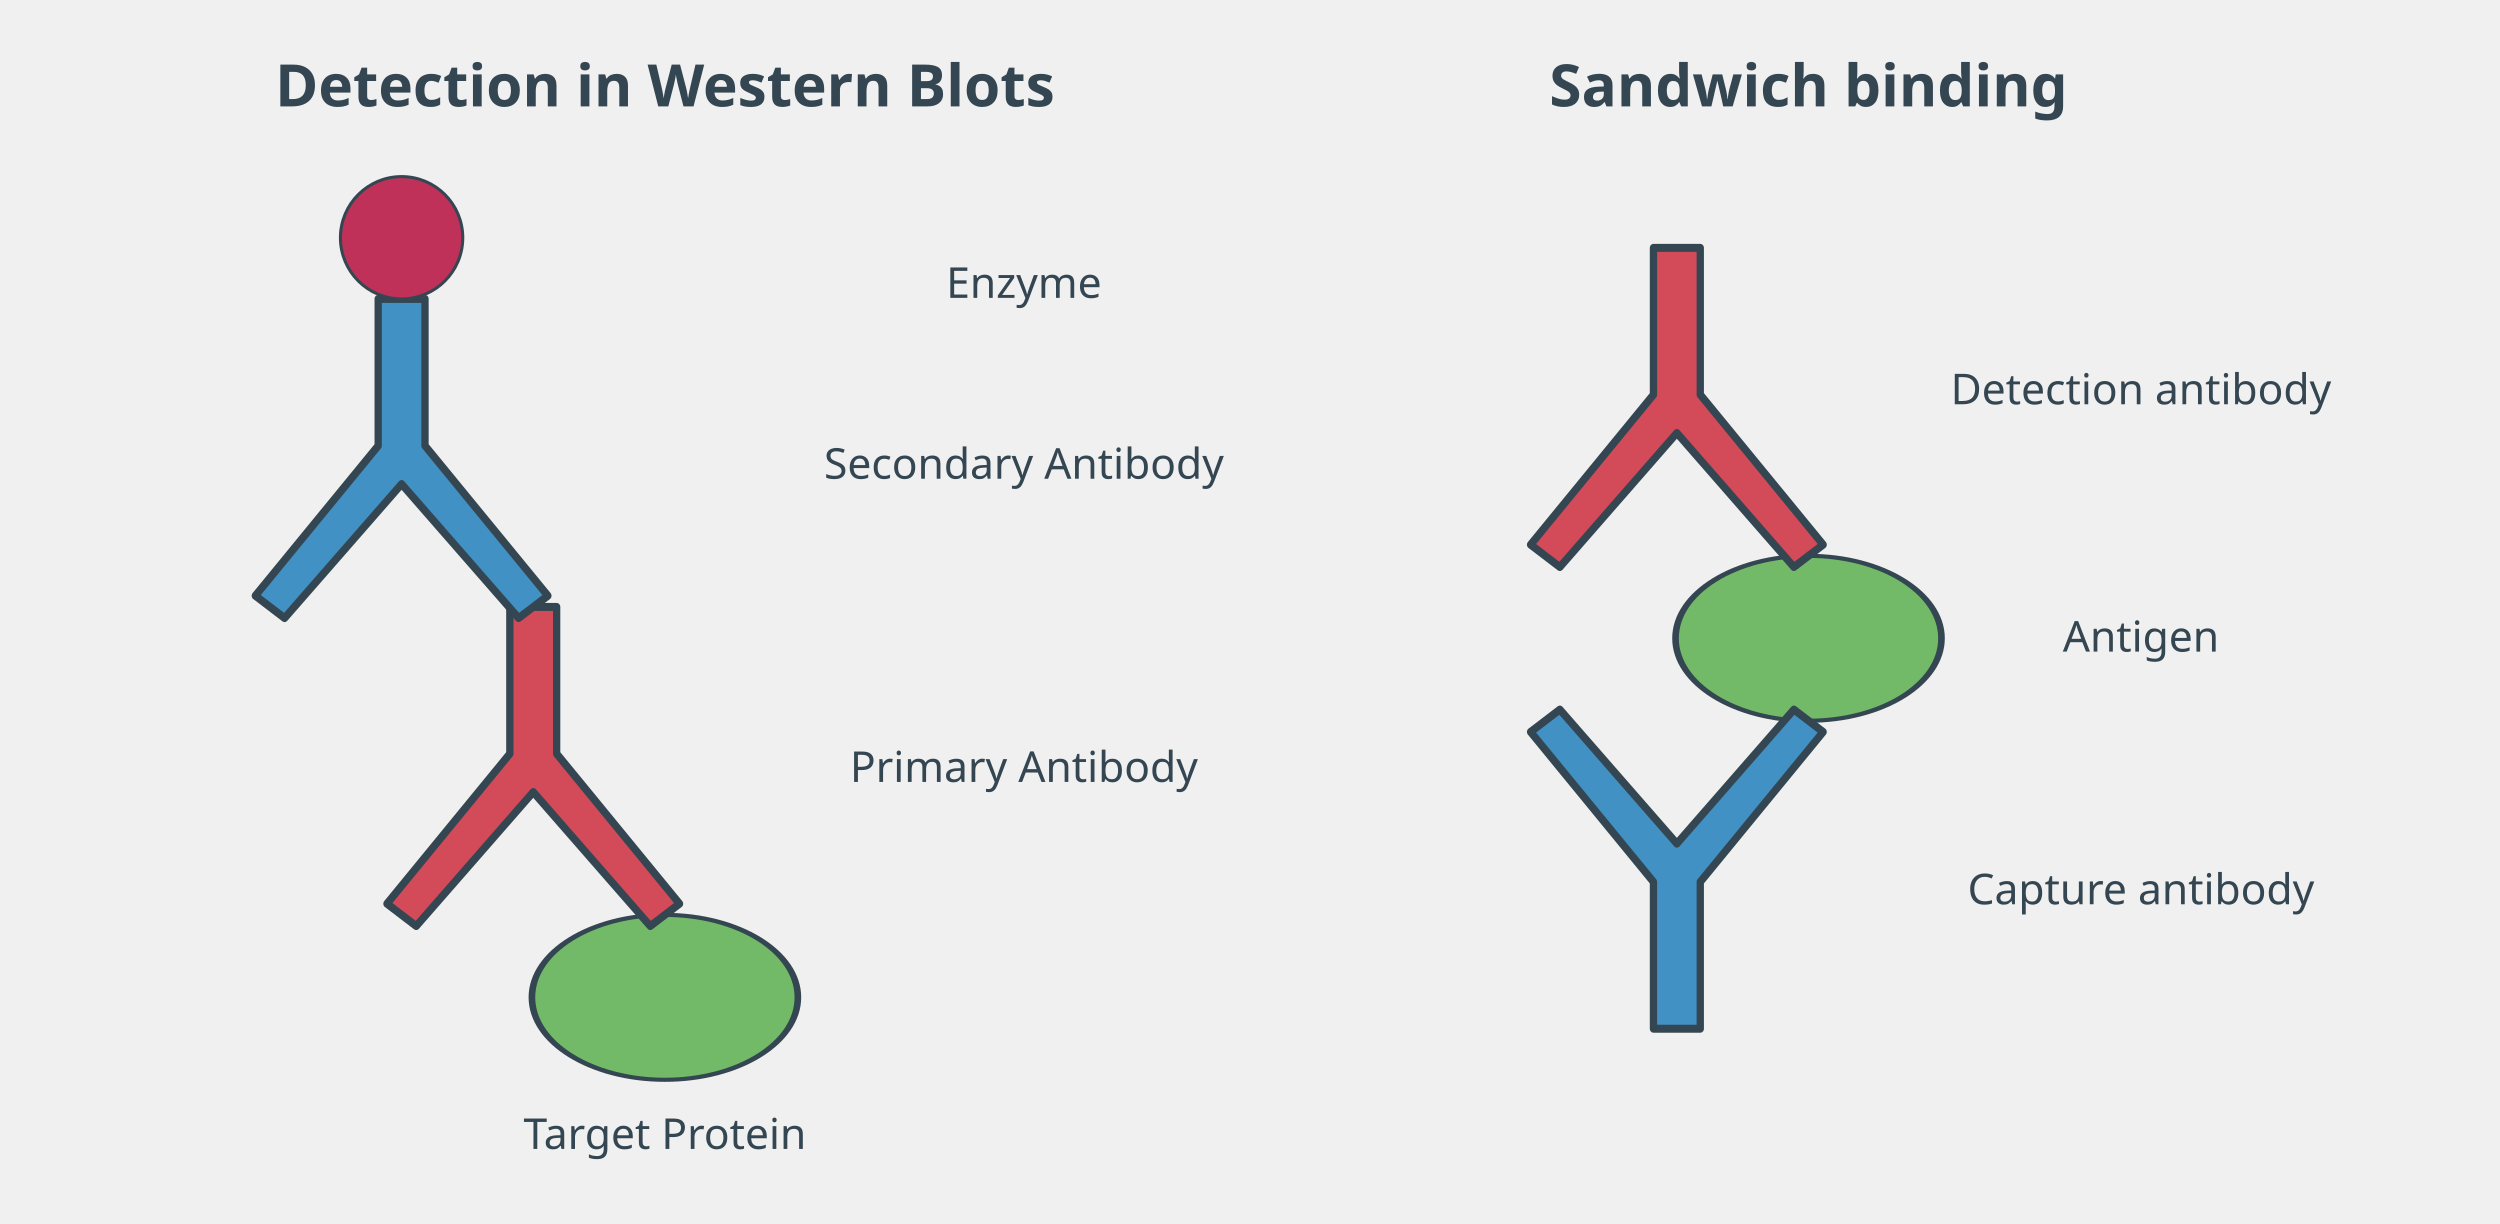
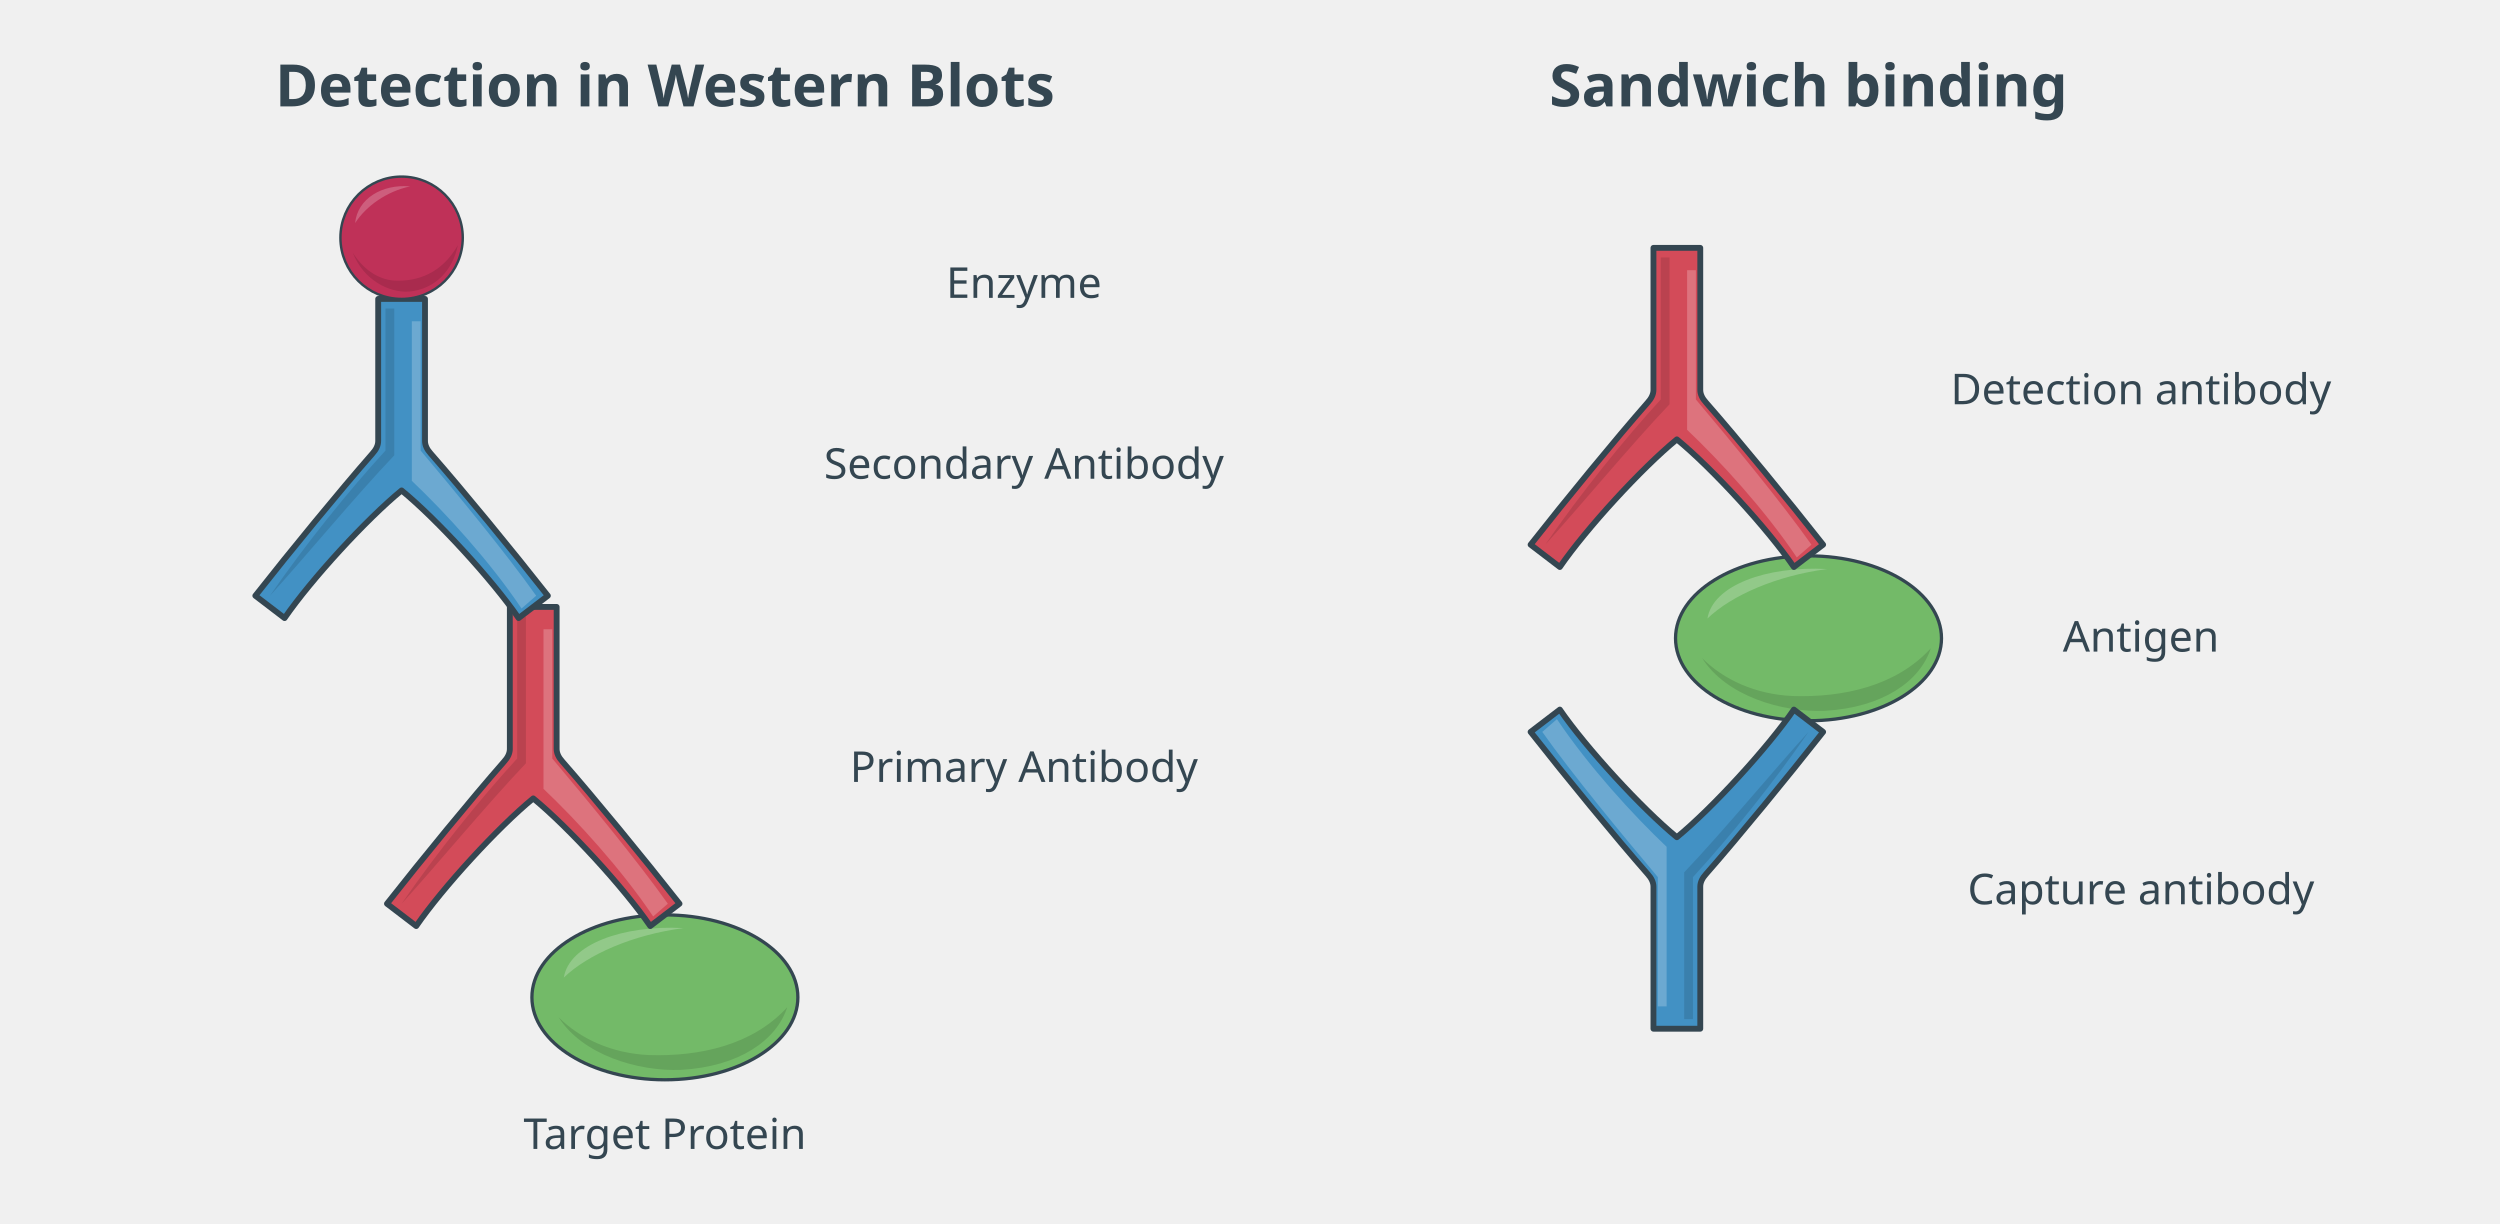
<svg xmlns="http://www.w3.org/2000/svg" width="940" height="460" viewBox="0 0 940 460" role="img" aria-labelledby="title desc">
  <g>
    <g transform="matrix(1.0 0.0 -0.0 1.0 250 375)">
-       <g transform="scale(100 62)" fill="#73ba68" stroke="#344651" stroke-width="0.025" stroke-linejoin="round">
-         <ellipse cx="0" cy="0" rx=".5" ry=".5" />
+       <g fill="#73ba68" stroke="#344651" stroke-width="1.24" stroke-linecap="round" stroke-linejoin="round">
+         <path d="M 0.0,-31.0 C 27.6,-31.0 50.0,-17.112 50.0,0.0 C 50.0,17.112 27.6,31.0 0.0,31.0 C -27.6,31.0 -50.0,17.112 -50.0,0.0 C -50.0,-17.112 -27.6,-31.0 0.0,-31.0 Z" />
+         <path d="M -40.0,7.44 C -31.0,21.7 -10.0,27.9 6.0,27.28 C 28,26.04 42,16.12 46.0,3.72 C 33.0,17.98 13.0,22.32 -6.0,21.7 C -20.0,21.08 -32.0,15.5 -40,7.44 Z" fill="#000000" fill-opacity=".12" stroke="none" />
+         <path d="M -38.0,-7.44 C -36.0,-19.84 -16.0,-27.28 7,-26.04 C -12,-23.56 -29,-16.12 -38.0,-7.44 Z" fill="white" fill-opacity=".22" stroke="none" />
      </g>
    </g>
    <g transform="matrix(1.0 0.0 -0.0 1.0 200.5 288.2)">
      <g transform="matrix(-1.0 1.2246467991473532e-16 -1.2246467991473532e-16 -1.0 0 0)">
-         <g transform="scale(110 120)" fill="#d34b59" stroke="#344651" stroke-width="0.025" stroke-linejoin="round">
-           <path d="M -0.5 -0.43 L -0.40 -0.50 L 0 -0.08 L 0.40 -0.50 L 0.5 -0.43 L 0.08 0.04 L 0.08 0.50 L -0.08 0.50 L -0.08 0.04 Z" />
+         <g fill="#d34b59" stroke="#344651" stroke-width="2.2" stroke-linecap="round" stroke-linejoin="round">
+           <path d="M -55.0,-51.6 L -44.0,-60.0 C -34.1,-45.6 -13.2,-22.8 0.0,-12.0 C 13.2,-22.8 34.1,-45.6 44.0,-60.0 L 55.0,-51.6 C 41.8,-34.8 23.1,-12.0 11.0,1.8 Q 8.8,4.2 8.8,6.6 L 8.8,60.0 L -8.8,60.0 L -8.8,6.6 Q -8.8,4.2 -11.0,1.8 C -23.1,-12 -41.8,-34.8 -55,-51.6 Z" />
+           <path d="M 49.5,-51.6 C 36.3,-32.4 19.8,-12.0 6.05,3.0 L 6.05,56.4 L 2.75,56.4 L 2.75,1.2 C 17.6,-14.4 37.4,-38.4 49.5,-51.6 Z" fill="#000000" fill-opacity=".12" stroke="none" />
+           <path d="M -50.6,-51.6 L -45.1,-56.4 C -33,-38.4 -16.5,-20.4 -3.85,-8.4 L -3.85,51.6 L -7.15,51.6 L -7.15,3.0 C -19.8,-12.0 -39.6,-36.0 -50.6,-51.6 Z" fill="white" fill-opacity=".22" stroke="none" />
        </g>
      </g>
    </g>
    <g transform="matrix(1.0 0.0 -0.0 1.0 151.0 172.4)">
      <g transform="matrix(-1.0 1.2246467991473532e-16 -1.2246467991473532e-16 -1.0 0 0)">
-         <g transform="scale(110 120)" fill="#4291c4" stroke="#344651" stroke-width="0.025" stroke-linejoin="round">
-           <path d="M -0.5 -0.43 L -0.40 -0.50 L 0 -0.08 L 0.40 -0.50 L 0.5 -0.43 L 0.08 0.04 L 0.08 0.50 L -0.08 0.50 L -0.08 0.04 Z" />
+         <g fill="#4291c4" stroke="#344651" stroke-width="2.2" stroke-linecap="round" stroke-linejoin="round">
+           <path d="M -55.0,-51.6 L -44.0,-60.0 C -34.1,-45.6 -13.2,-22.8 0.0,-12.0 C 13.2,-22.8 34.1,-45.6 44.0,-60.0 L 55.0,-51.6 C 41.8,-34.8 23.1,-12.0 11.0,1.8 Q 8.8,4.2 8.8,6.6 L 8.8,60.0 L -8.8,60.0 L -8.8,6.6 Q -8.8,4.2 -11.0,1.8 C -23.1,-12 -41.8,-34.8 -55,-51.6 Z" />
+           <path d="M 49.5,-51.6 C 36.3,-32.4 19.8,-12.0 6.05,3.0 L 6.05,56.4 L 2.75,56.4 L 2.75,1.2 C 17.6,-14.4 37.4,-38.4 49.5,-51.6 Z" fill="#000000" fill-opacity=".12" stroke="none" />
+           <path d="M -50.6,-51.6 L -45.1,-56.4 C -33,-38.4 -16.5,-20.4 -3.85,-8.4 L -3.85,51.6 L -7.15,51.6 L -7.15,3.0 C -19.8,-12.0 -39.6,-36.0 -50.6,-51.6 Z" fill="white" fill-opacity=".22" stroke="none" />
        </g>
      </g>
    </g>
    <g transform="matrix(1.0 0.0 -0.0 1.0 151.0 89.4)">
      <g transform="matrix(1.0 0.0 -0.0 1.0 0 0)">
-         <g transform="scale(46 46)" fill="#bf3158" stroke="#344651" stroke-width="0.025" stroke-linejoin="round">
-           <ellipse cx="0" cy="0" rx=".5" ry=".5" />
+         <g fill="#bf3158" stroke="#344651" stroke-width="0.92" stroke-linecap="round" stroke-linejoin="round">
+           <path d="M 0.0,-23.0 C 12.696,-23.0 23.0,-12.696 23.0,0.0 C 23.0,12.696 12.696,23.0 0.0,23.0 C -12.696,23.0 -23.0,12.696 -23.0,0.0 C -23.0,-12.696 -12.696,-23.0 0.0,-23 Z" />
+           <path d="M -18.4,5.52 C -14.26,16.1 -4.6,20.7 2.76,20.24 C 12.88,19.32 19.32,11.96 21.16,2.76 C 15.18,13.34 5.98,16.56 -2.76,16.1 C -9.2,15.64 -14.72,11.5 -18.4,5.52 Z" fill="#000000" fill-opacity=".12" stroke="none" />
+           <path d="M -17.48,-5.52 C -16.56,-14.72 -7.36,-20.24 3.22,-19.32 C -5.52,-17.48 -13.34,-11.96 -17.48,-5.52 Z" fill="white" fill-opacity=".22" stroke="none" />
        </g>
      </g>
    </g>
  </g>
  <g>
    <g transform="matrix(1.0 0.0 -0.0 1.0 680 240)">
-       <g transform="scale(100 62)" fill="#73ba68" stroke="#344651" stroke-width="0.025" stroke-linejoin="round">
-         <ellipse cx="0" cy="0" rx=".5" ry=".5" />
+       <g fill="#73ba68" stroke="#344651" stroke-width="1.24" stroke-linecap="round" stroke-linejoin="round">
+         <path d="M 0.0,-31.0 C 27.6,-31.0 50.0,-17.112 50.0,0.0 C 50.0,17.112 27.6,31.0 0.0,31.0 C -27.6,31.0 -50.0,17.112 -50.0,0.0 C -50.0,-17.112 -27.6,-31.0 0.0,-31.0 Z" />
+         <path d="M -40.0,7.44 C -31.0,21.7 -10.0,27.9 6.0,27.28 C 28,26.04 42,16.12 46.0,3.72 C 33.0,17.98 13.0,22.32 -6.0,21.7 C -20.0,21.08 -32.0,15.5 -40,7.44 Z" fill="#000000" fill-opacity=".12" stroke="none" />
+         <path d="M -38.0,-7.44 C -36.0,-19.84 -16.0,-27.28 7,-26.04 C -12,-23.56 -29,-16.12 -38.0,-7.44 Z" fill="white" fill-opacity=".22" stroke="none" />
      </g>
    </g>
    <g transform="matrix(1.0 0.0 -0.0 1.0 630.5 326.8)">
      <g transform="matrix(1.0 0.0 -0.0 1.0 0 0)">
-         <g transform="scale(110 120)" fill="#4291c4" stroke="#344651" stroke-width="0.025" stroke-linejoin="round">
-           <path d="M -0.5 -0.43 L -0.40 -0.50 L 0 -0.08 L 0.40 -0.50 L 0.5 -0.43 L 0.08 0.04 L 0.08 0.50 L -0.08 0.50 L -0.08 0.04 Z" />
+         <g fill="#4291c4" stroke="#344651" stroke-width="2.2" stroke-linecap="round" stroke-linejoin="round">
+           <path d="M -55.0,-51.6 L -44.0,-60.0 C -34.1,-45.6 -13.2,-22.8 0.0,-12.0 C 13.2,-22.8 34.1,-45.6 44.0,-60.0 L 55.0,-51.6 C 41.8,-34.8 23.1,-12.0 11.0,1.8 Q 8.8,4.2 8.8,6.6 L 8.8,60.0 L -8.8,60.0 L -8.8,6.6 Q -8.8,4.2 -11.0,1.8 C -23.1,-12 -41.8,-34.8 -55,-51.6 Z" />
+           <path d="M 49.5,-51.6 C 36.3,-32.4 19.8,-12.0 6.05,3.0 L 6.05,56.4 L 2.75,56.4 L 2.75,1.2 C 17.6,-14.4 37.4,-38.4 49.5,-51.6 Z" fill="#000000" fill-opacity=".12" stroke="none" />
+           <path d="M -50.6,-51.6 L -45.1,-56.4 C -33,-38.4 -16.5,-20.4 -3.85,-8.4 L -3.85,51.6 L -7.15,51.6 L -7.15,3.0 C -19.8,-12.0 -39.6,-36.0 -50.6,-51.6 Z" fill="white" fill-opacity=".22" stroke="none" />
        </g>
      </g>
    </g>
    <g transform="matrix(1.0 0.0 -0.0 1.0 630.5 153.2)">
      <g transform="matrix(-1.0 1.2246467991473532e-16 -1.2246467991473532e-16 -1.0 0 0)">
-         <g transform="scale(110 120)" fill="#d34b59" stroke="#344651" stroke-width="0.025" stroke-linejoin="round">
-           <path d="M -0.5 -0.43 L -0.40 -0.50 L 0 -0.08 L 0.40 -0.50 L 0.5 -0.43 L 0.08 0.04 L 0.08 0.50 L -0.08 0.50 L -0.08 0.04 Z" />
+         <g fill="#d34b59" stroke="#344651" stroke-width="2.2" stroke-linecap="round" stroke-linejoin="round">
+           <path d="M -55.0,-51.6 L -44.0,-60.0 C -34.1,-45.6 -13.2,-22.8 0.0,-12.0 C 13.2,-22.8 34.1,-45.6 44.0,-60.0 L 55.0,-51.6 C 41.8,-34.8 23.1,-12.0 11.0,1.8 Q 8.8,4.2 8.8,6.6 L 8.8,60.0 L -8.8,60.0 L -8.8,6.6 Q -8.8,4.2 -11.0,1.8 C -23.1,-12 -41.8,-34.8 -55,-51.6 Z" />
+           <path d="M 49.5,-51.6 C 36.3,-32.4 19.8,-12.0 6.05,3.0 L 6.05,56.4 L 2.75,56.4 L 2.75,1.2 C 17.6,-14.4 37.4,-38.4 49.5,-51.6 Z" fill="#000000" fill-opacity=".12" stroke="none" />
+           <path d="M -50.6,-51.6 L -45.1,-56.4 C -33,-38.4 -16.5,-20.4 -3.85,-8.4 L -3.85,51.6 L -7.15,51.6 L -7.15,3.0 C -19.8,-12.0 -39.6,-36.0 -50.6,-51.6 Z" fill="white" fill-opacity=".22" stroke="none" />
        </g>
      </g>
    </g>
  </g>
  <text x="250" y="40" font-size="22" fill="#344651" text-anchor="middle" font-family="Atkinson Hyperlegible Next" font-weight="bold" font-style="normal" xml:space="preserve">Detection in Western Blots</text>
  <text x="680" y="40" font-size="22" fill="#344651" text-anchor="middle" font-family="Atkinson Hyperlegible Next" font-weight="bold" font-style="normal" xml:space="preserve">Sandwich binding</text>
  <text x="385" y="112" font-size="16" fill="#344651" text-anchor="middle" font-family="Atkinson Hyperlegible Next" font-weight="normal" font-style="normal" xml:space="preserve">Enzyme</text>
  <text x="385" y="180" font-size="16" fill="#344651" text-anchor="middle" font-family="Atkinson Hyperlegible Next" font-weight="normal" font-style="normal" xml:space="preserve">Secondary Antibody</text>
  <text x="385" y="294" font-size="16" fill="#344651" text-anchor="middle" font-family="Atkinson Hyperlegible Next" font-weight="normal" font-style="normal" xml:space="preserve">Primary Antibody</text>
  <text x="250" y="432" font-size="16" fill="#344651" text-anchor="middle" font-family="Atkinson Hyperlegible Next" font-weight="normal" font-style="normal" xml:space="preserve">Target Protein</text>
  <text x="805" y="152" font-size="16" fill="#344651" text-anchor="middle" font-family="Atkinson Hyperlegible Next" font-weight="normal" font-style="normal" xml:space="preserve">Detection antibody</text>
  <text x="805" y="245" font-size="16" fill="#344651" text-anchor="middle" font-family="Atkinson Hyperlegible Next" font-weight="normal" font-style="normal" xml:space="preserve">Antigen</text>
  <text x="805" y="340" font-size="16" fill="#344651" text-anchor="middle" font-family="Atkinson Hyperlegible Next" font-weight="normal" font-style="normal" xml:space="preserve">Capture antibody</text>
</svg>
